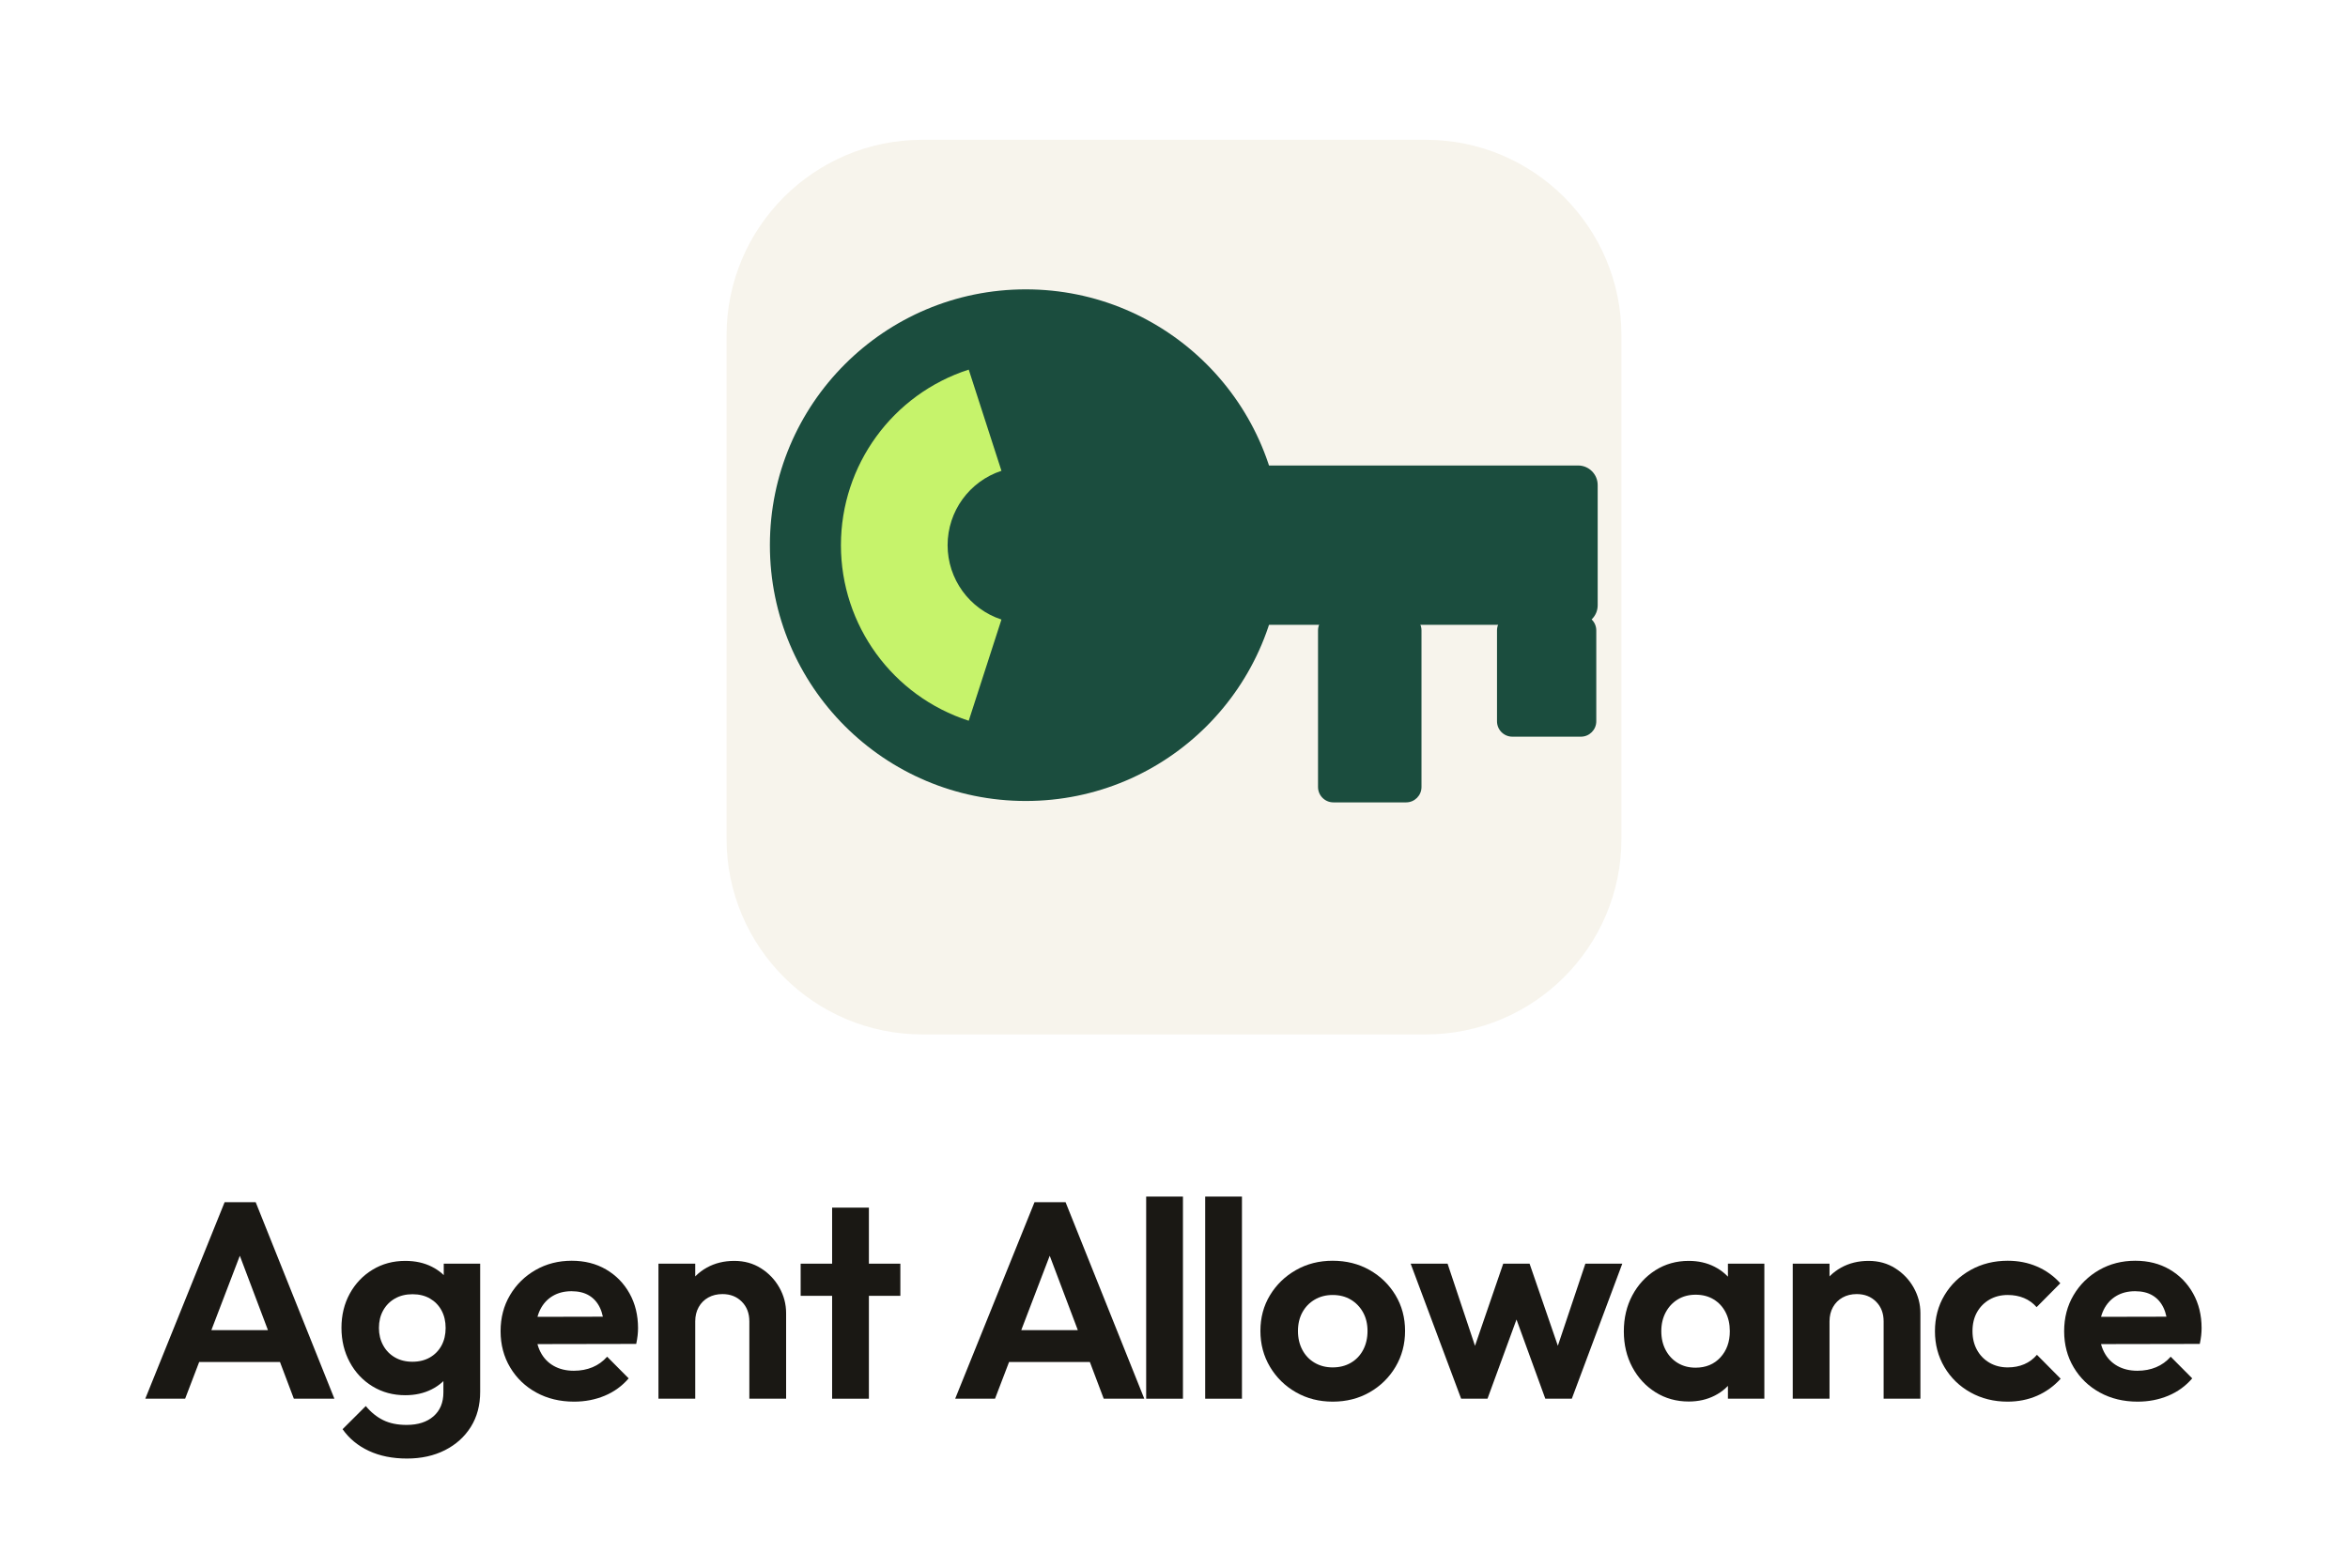
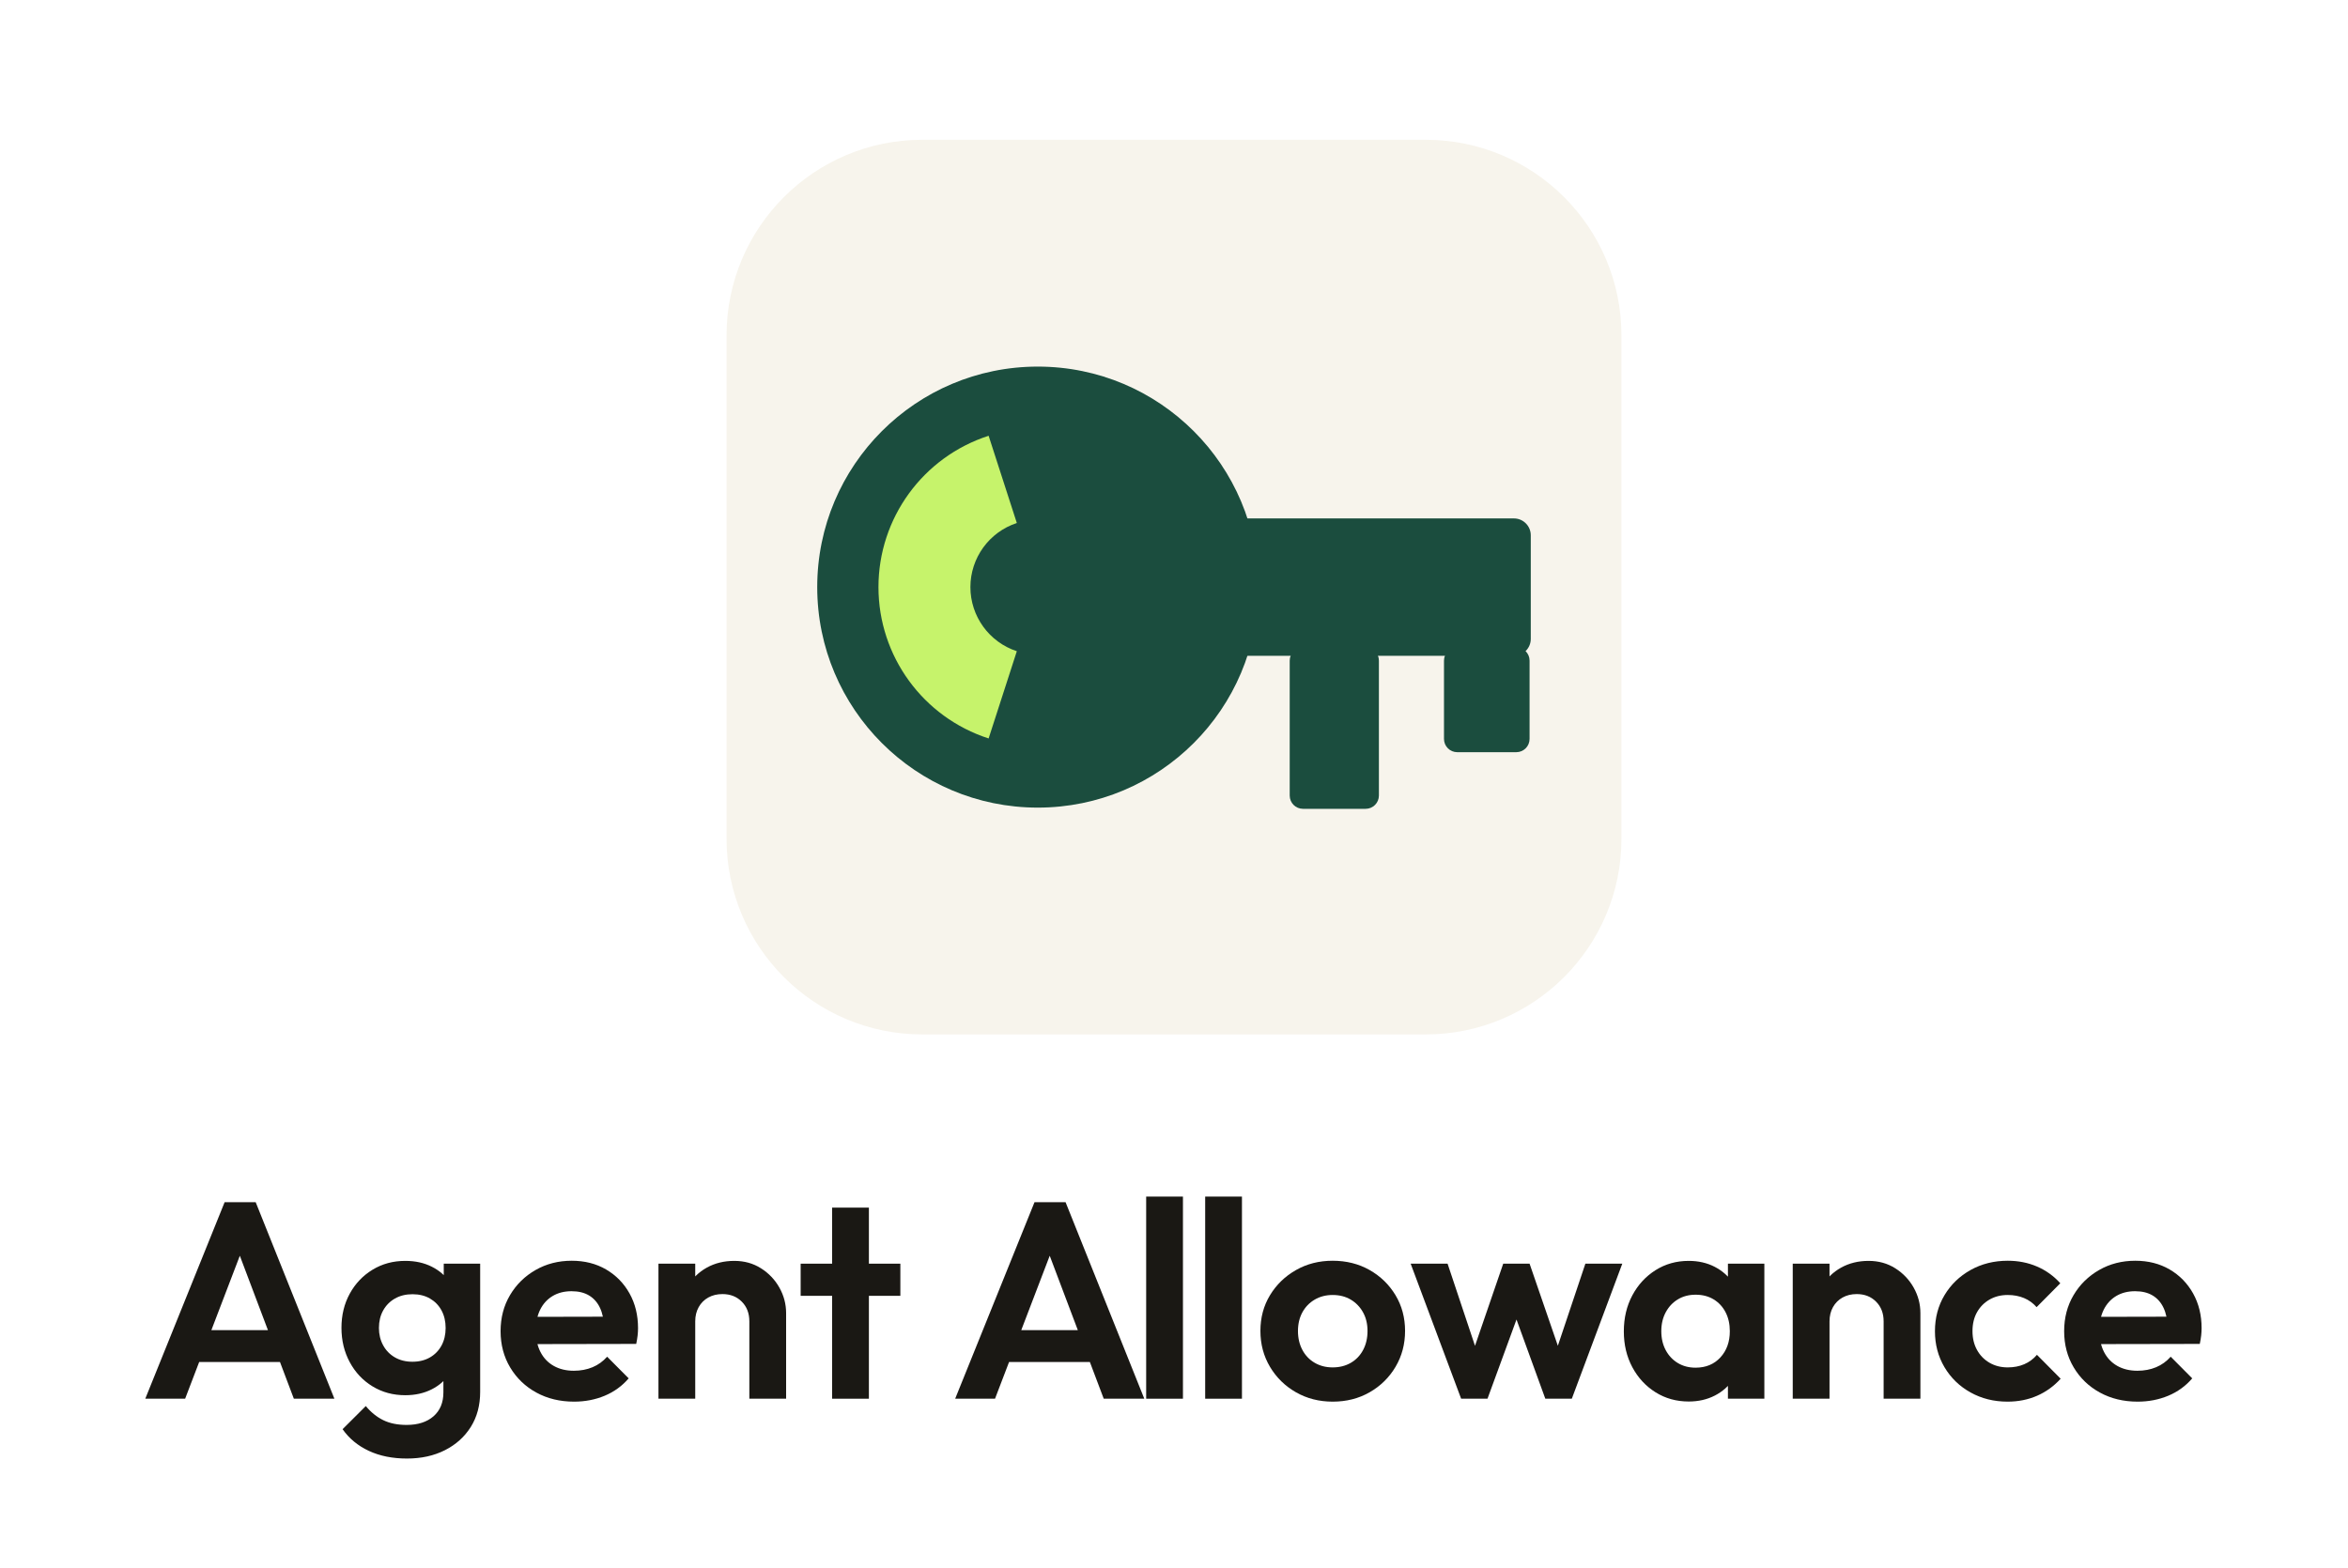
<svg xmlns="http://www.w3.org/2000/svg" viewBox="0 0 167.92 112.14" role="img" aria-label="Agent Allowance">
  <g transform="translate(51.96 10.00) scale(2.00)">
    <rect width="32" height="32" rx="7" fill="#F7F4EC" />
-     <circle cx="10.70" cy="14.50" r="9.15" fill="#1B4D3E" />
-     <rect x="13.10" y="11.65" width="18.05" height="5.70" rx="0.70" fill="#1B4D3E" />
-     <rect x="21.15" y="17.00" width="3.70" height="6.70" rx="0.55" fill="#1B4D3E" />
-     <rect x="27.55" y="17.00" width="3.55" height="4.35" rx="0.55" fill="#1B4D3E" />
-     <path fill="#C6F36B" d="M 8.66 8.22 A 6.60 6.60 0 0 0 8.66 20.78 L 9.83 17.16 A 2.80 2.80 0 0 1 9.83 11.84 Z" />
+     <g transform="translate(16 16) scale(0.862) translate(-16.35 -14.50)">
+       <circle cx="10.70" cy="14.50" r="9.15" fill="#1B4D3E" />
+       <rect x="13.10" y="11.65" width="18.05" height="5.70" rx="0.70" fill="#1B4D3E" />
+       <rect x="21.15" y="17.00" width="3.70" height="6.70" rx="0.55" fill="#1B4D3E" />
+       <rect x="27.55" y="17.00" width="3.55" height="4.35" rx="0.55" fill="#1B4D3E" />
+       <path fill="#C6F36B" d="M 8.66 8.22 A 6.60 6.60 0 0 0 8.66 20.78 L 9.83 17.16 A 2.80 2.80 0 0 1 9.83 11.84 Z" />
+     </g>
  </g>
  <g transform="translate(10.00 100.06)">
    <path transform="translate(0.00 0) scale(0.02 -0.02)" d="M 19.50 0.00 L 303.25 703.00 L 414.25 703.00 L 695.75 0.00 L 550.75 0.00 L 333.00 576.50 L 382.50 576.50 L 162.00 0.00 Z M 170.00 131.25 L 170.00 245.25 L 547.75 245.25 L 547.75 131.25 Z" fill="#1A1814" />
    <path transform="translate(13.90 0) scale(0.02 -0.02)" d="M 260.25 -214.00 Q 182.50 -214.00 123.75 -186.50 Q 65.00 -159.00 30.00 -109.00 L 113.00 -26.25 Q 140.50 -59.50 175.25 -76.62 Q 210.00 -93.75 259.00 -93.75 Q 319.75 -93.75 355.12 -62.88 Q 390.50 -32.00 390.50 22.50 L 390.50 143.50 L 412.75 249.50 L 391.75 356.00 L 391.75 483.00 L 522.00 483.00 L 522.00 24.50 Q 522.00 -47.50 488.50 -100.88 Q 455.00 -154.25 396.00 -184.12 Q 337.00 -214.00 260.25 -214.00 Z M 254.25 12.50 Q 189.00 12.50 137.12 44.12 Q 85.25 75.75 55.62 130.75 Q 26.00 185.75 26.00 253.50 Q 26.00 321.50 55.62 375.62 Q 85.25 429.75 137.12 461.38 Q 189.00 493.00 254.25 493.00 Q 307.75 493.00 349.12 472.12 Q 390.50 451.25 414.62 414.38 Q 438.75 377.50 440.50 328.50 L 440.50 177.00 Q 438.75 128.75 414.25 91.50 Q 389.75 54.25 348.38 33.38 Q 307.00 12.50 254.25 12.50 Z M 279.75 132.25 Q 315.75 132.25 342.50 147.75 Q 369.25 163.25 383.88 190.38 Q 398.50 217.50 398.50 253.00 Q 398.50 288.50 383.88 315.62 Q 369.25 342.75 342.62 358.25 Q 316.00 373.75 280.00 373.75 Q 244.25 373.75 217.12 358.25 Q 190.00 342.75 175.00 315.50 Q 160.00 288.25 160.00 253.00 Q 160.00 218.75 175.00 191.12 Q 190.00 163.50 217.00 147.88 Q 244.00 132.25 279.75 132.25 Z" fill="#1A1814" />
    <path transform="translate(25.28 0) scale(0.02 -0.02)" d="M 288.75 -10.50 Q 213.25 -10.50 153.88 22.00 Q 94.50 54.50 60.25 111.88 Q 26.00 169.25 26.00 241.50 Q 26.00 313.50 59.62 370.38 Q 93.25 427.25 151.12 460.38 Q 209.00 493.50 280.25 493.50 Q 349.75 493.50 403.12 462.38 Q 456.50 431.25 487.00 376.75 Q 517.50 322.25 517.50 252.50 Q 517.50 239.75 516.00 226.25 Q 514.50 212.75 511.00 196.00 L 104.50 195.25 L 104.50 292.75 L 450.00 293.50 L 396.50 253.25 Q 395.00 296.25 381.38 325.12 Q 367.75 354.00 342.38 369.25 Q 317.00 384.50 279.75 384.50 Q 240.75 384.50 212.00 367.25 Q 183.25 350.00 167.62 318.62 Q 152.00 287.25 152.00 243.50 Q 152.00 199.50 168.62 167.12 Q 185.25 134.75 216.00 117.38 Q 246.75 100.00 288.00 100.00 Q 324.50 100.00 354.75 112.62 Q 385.00 125.25 407.00 150.25 L 484.00 72.75 Q 448.50 31.50 398.00 10.50 Q 347.50 -10.50 288.75 -10.50 Z" fill="#1A1814" />
    <path transform="translate(35.94 0) scale(0.02 -0.02)" d="M 382.50 0.00 L 382.50 276.75 Q 382.50 320.00 355.50 347.12 Q 328.50 374.25 286.43 374.25 Q 257.81 374.25 235.78 362.00 Q 213.75 349.75 201.38 327.62 Q 189.00 305.50 189.00 276.75 L 137.75 303.25 Q 137.75 359.50 162.38 402.12 Q 187.00 444.75 230.42 468.88 Q 273.84 493.00 328.80 493.00 Q 382.25 493.00 424.12 466.50 Q 466.00 440.00 490.00 397.25 Q 514.00 354.50 514.00 306.00 L 514.00 0.00 Z M 57.50 0.00 L 57.50 483.00 L 189.00 483.00 L 189.00 0.00 Z" fill="#1A1814" />
    <path transform="translate(46.94 0) scale(0.02 -0.02)" d="M 128.50 0.00 L 128.50 683.50 L 260.00 683.50 L 260.00 0.00 Z M 16.00 368.00 L 16.00 483.00 L 372.50 483.00 L 372.50 368.00 Z" fill="#1A1814" />
    <path transform="translate(57.92 0) scale(0.02 -0.02)" d="M 19.50 0.00 L 303.25 703.00 L 414.25 703.00 L 695.75 0.00 L 550.75 0.00 L 333.00 576.50 L 382.50 576.50 L 162.00 0.00 Z M 170.00 131.25 L 170.00 245.25 L 547.75 245.25 L 547.75 131.25 Z" fill="#1A1814" />
    <path transform="translate(70.82 0) scale(0.02 -0.02)" d="M 57.50 0.00 L 57.50 723.00 L 189.00 723.00 L 189.00 0.00 Z" fill="#1A1814" />
    <path transform="translate(75.04 0) scale(0.02 -0.02)" d="M 57.50 0.00 L 57.50 723.00 L 189.00 723.00 L 189.00 0.00 Z" fill="#1A1814" />
    <path transform="translate(79.62 0) scale(0.02 -0.02)" d="M 284.50 -10.50 Q 211.75 -10.50 153.12 23.00 Q 94.50 56.50 60.25 114.00 Q 26.00 171.50 26.00 242.50 Q 26.00 313.50 60.12 370.00 Q 94.25 426.50 152.88 460.00 Q 211.50 493.50 284.25 493.50 Q 357.75 493.50 416.25 460.38 Q 474.75 427.25 509.00 370.38 Q 543.25 313.50 543.25 242.50 Q 543.25 171.50 509.12 114.00 Q 475.00 56.50 416.50 23.00 Q 358.00 -10.50 284.50 -10.50 Z M 284.25 112.00 Q 321.25 112.00 349.50 128.50 Q 377.75 145.00 393.38 174.62 Q 409.00 204.25 409.00 242.25 Q 409.00 280.25 392.88 309.12 Q 376.75 338.00 349.00 354.50 Q 321.25 371.00 284.25 371.00 Q 248.25 371.00 220.00 354.38 Q 191.75 337.75 176.00 308.88 Q 160.25 280.00 160.25 242.00 Q 160.25 204.25 176.00 174.62 Q 191.75 145.00 220.00 128.50 Q 248.25 112.00 284.25 112.00 Z" fill="#1A1814" />
    <path transform="translate(90.76 0) scale(0.02 -0.02)" d="M 186.75 0.00 L 6.25 483.00 L 138.25 483.00 L 255.50 131.75 L 216.25 130.75 L 337.25 483.00 L 431.50 483.00 L 552.75 130.75 L 513.25 131.75 L 631.00 483.00 L 763.00 483.00 L 582.50 0.00 L 487.75 0.00 L 366.25 334.00 L 403.25 334.00 L 281.00 0.00 Z" fill="#1A1814" />
    <path transform="translate(105.58 0) scale(0.02 -0.02)" d="M 259.50 -10.00 Q 193.50 -10.00 140.88 23.00 Q 88.25 56.00 57.88 112.75 Q 27.50 169.50 27.50 240.75 Q 27.50 312.75 57.88 369.62 Q 88.25 426.50 140.88 459.75 Q 193.50 493.00 259.50 493.00 Q 311.50 493.00 352.50 471.75 Q 393.50 450.50 418.38 413.25 Q 443.25 376.00 445.00 328.50 L 445.00 154.50 Q 443.25 107.00 418.75 69.75 Q 394.25 32.50 352.88 11.25 Q 311.50 -10.00 259.50 -10.00 Z M 284.00 111.00 Q 339.00 111.00 372.75 147.62 Q 406.50 184.25 406.50 241.50 Q 406.50 280.00 391.25 309.38 Q 376.00 338.75 348.50 355.38 Q 321.00 372.00 284.25 372.00 Q 248.25 372.00 220.75 355.38 Q 193.25 338.75 177.38 309.25 Q 161.50 279.75 161.50 241.50 Q 161.50 203.25 177.25 173.75 Q 193.00 144.25 220.62 127.62 Q 248.25 111.00 284.00 111.00 Z M 399.75 0.00 L 399.75 129.75 L 420.75 247.50 L 399.75 364.25 L 399.75 483.00 L 530.00 483.00 L 530.00 0.00 Z" fill="#1A1814" />
    <path transform="translate(117.06 0) scale(0.02 -0.02)" d="M 382.50 0.00 L 382.50 276.75 Q 382.50 320.00 355.50 347.12 Q 328.50 374.25 286.43 374.25 Q 257.81 374.25 235.78 362.00 Q 213.75 349.75 201.38 327.62 Q 189.00 305.50 189.00 276.75 L 137.75 303.25 Q 137.75 359.50 162.38 402.12 Q 187.00 444.75 230.42 468.88 Q 273.84 493.00 328.80 493.00 Q 382.25 493.00 424.12 466.50 Q 466.00 440.00 490.00 397.25 Q 514.00 354.50 514.00 306.00 L 514.00 0.00 Z M 57.50 0.00 L 57.50 483.00 L 189.00 483.00 L 189.00 0.00 Z" fill="#1A1814" />
    <path transform="translate(127.86 0) scale(0.02 -0.02)" d="M 285.50 -10.50 Q 212.25 -10.50 153.12 22.50 Q 94.00 55.50 60.00 112.88 Q 26.00 170.25 26.00 241.25 Q 26.00 313.25 60.12 370.25 Q 94.25 427.25 153.50 460.38 Q 212.75 493.50 286.25 493.50 Q 342.75 493.50 390.75 472.88 Q 438.75 452.25 474.25 413.00 L 389.50 327.50 Q 370.50 349.25 344.38 360.12 Q 318.25 371.00 286.25 371.00 Q 249.50 371.00 221.00 354.50 Q 192.50 338.00 176.38 309.25 Q 160.25 280.50 160.25 241.75 Q 160.25 203.75 176.38 174.50 Q 192.50 145.25 221.12 128.62 Q 249.75 112.00 286.25 112.00 Q 319.00 112.00 345.38 123.38 Q 371.75 134.75 390.75 157.00 L 475.50 71.50 Q 439.25 31.50 391.12 10.50 Q 343.00 -10.50 285.50 -10.50 Z" fill="#1A1814" />
    <path transform="translate(137.10 0) scale(0.02 -0.02)" d="M 288.75 -10.50 Q 213.25 -10.50 153.88 22.00 Q 94.50 54.50 60.25 111.88 Q 26.00 169.25 26.00 241.50 Q 26.00 313.50 59.62 370.38 Q 93.25 427.25 151.12 460.38 Q 209.00 493.50 280.25 493.50 Q 349.75 493.50 403.12 462.38 Q 456.50 431.25 487.00 376.75 Q 517.50 322.25 517.50 252.50 Q 517.50 239.75 516.00 226.25 Q 514.50 212.75 511.00 196.00 L 104.50 195.25 L 104.50 292.75 L 450.00 293.50 L 396.50 253.25 Q 395.00 296.25 381.38 325.12 Q 367.75 354.00 342.38 369.25 Q 317.00 384.50 279.75 384.50 Q 240.75 384.50 212.00 367.25 Q 183.25 350.00 167.62 318.62 Q 152.00 287.25 152.00 243.50 Q 152.00 199.50 168.62 167.12 Q 185.25 134.75 216.00 117.38 Q 246.75 100.00 288.00 100.00 Q 324.50 100.00 354.75 112.62 Q 385.00 125.25 407.00 150.25 L 484.00 72.75 Q 448.50 31.50 398.00 10.50 Q 347.50 -10.50 288.75 -10.50 Z" fill="#1A1814" />
  </g>
</svg>
